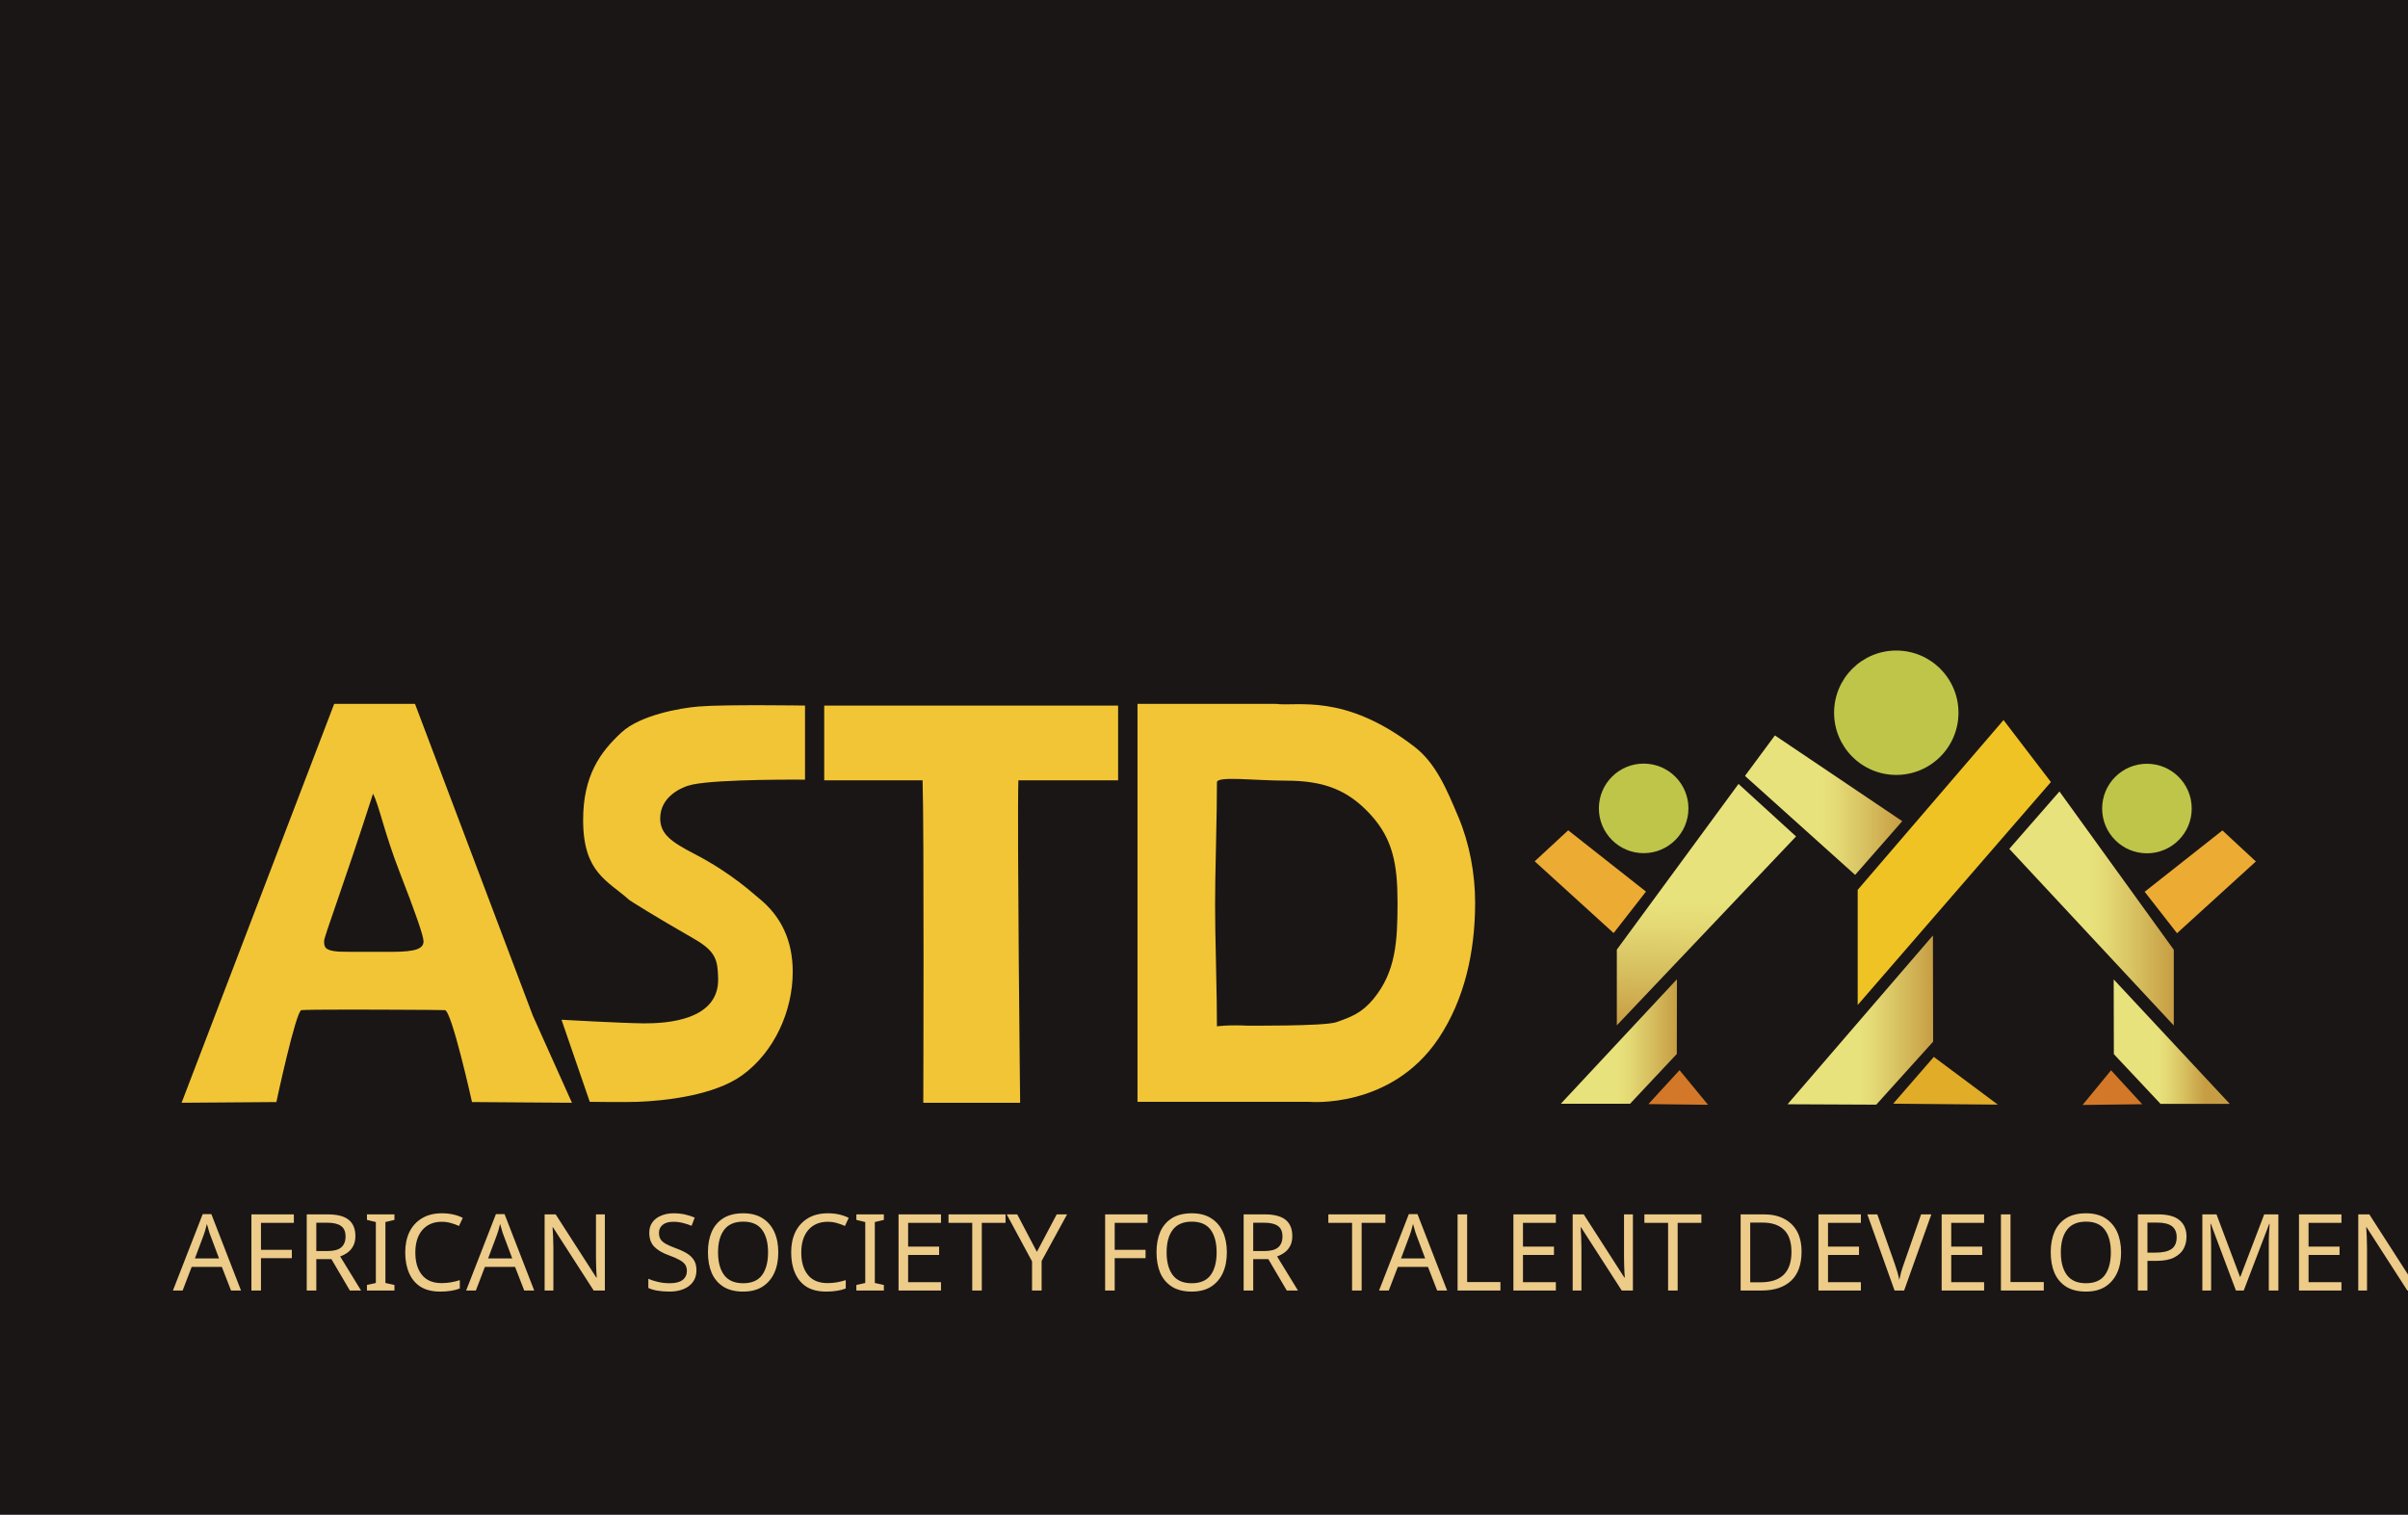
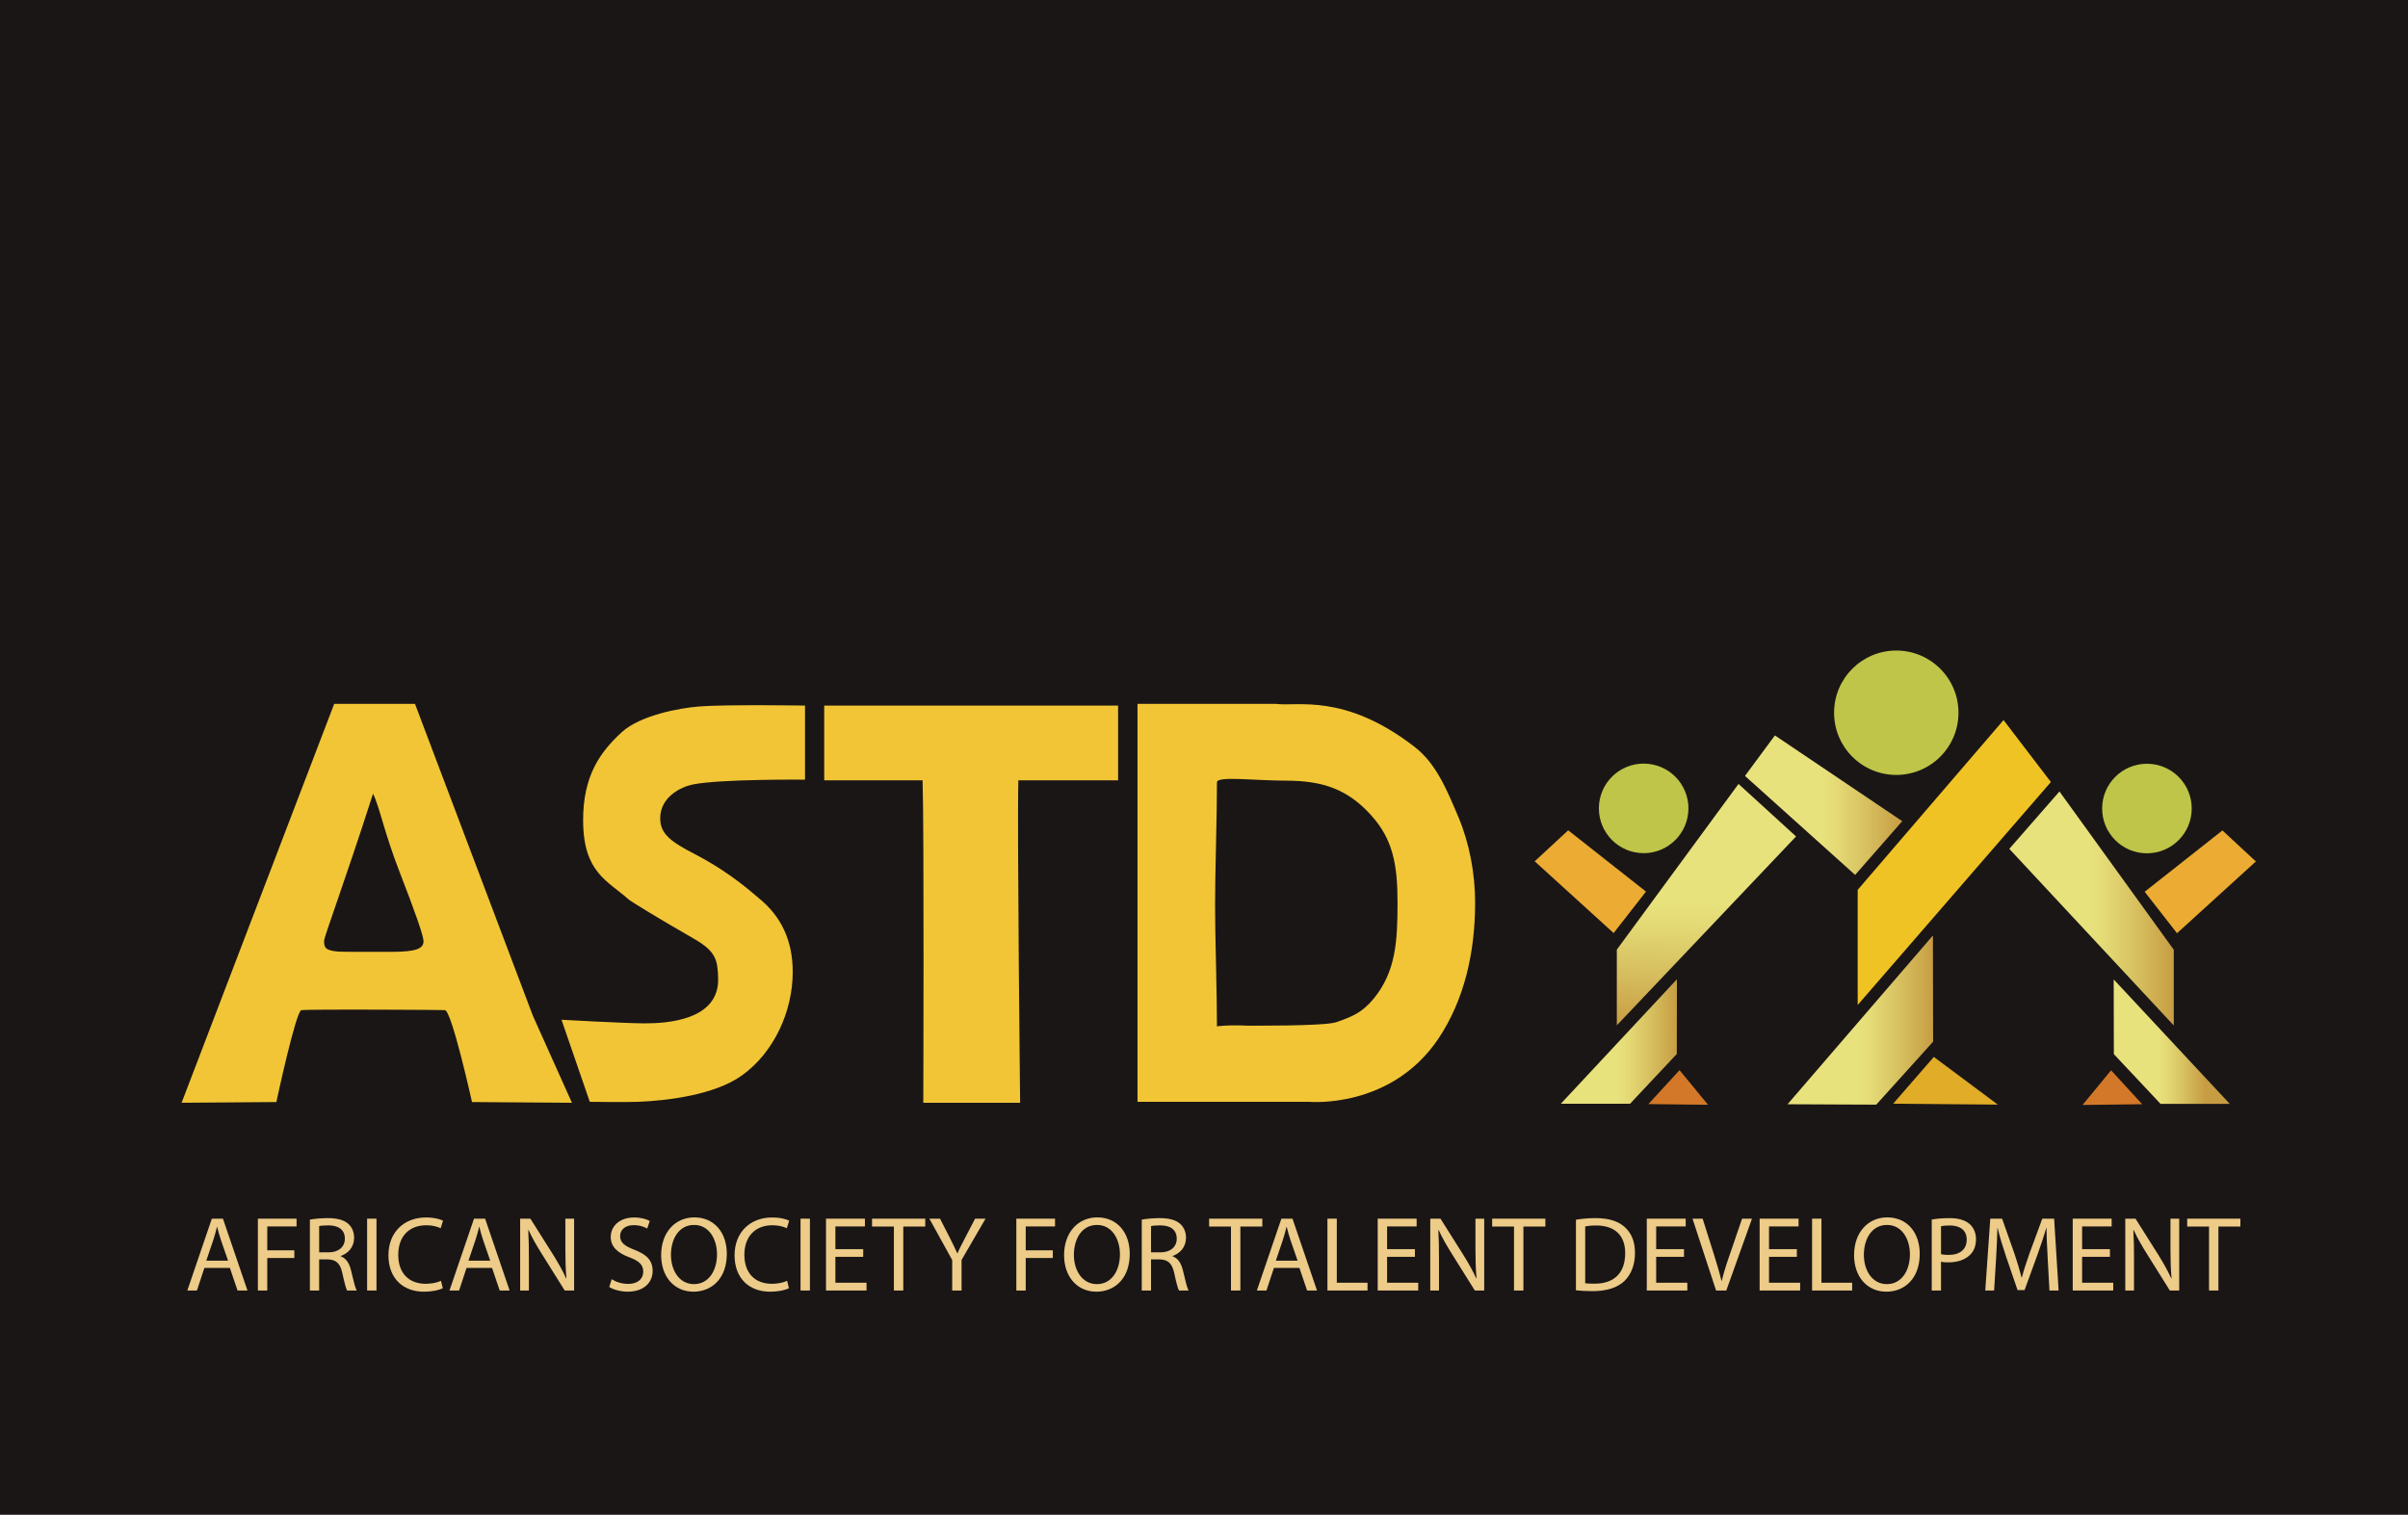
<svg xmlns="http://www.w3.org/2000/svg" version="1.1" id="Layer_1" x="0px" y="0px" width="279.163px" height="175.623px" viewBox="0 0 279.163 175.623" enable-background="new 0 0 279.163 175.623" xml:space="preserve">
  <rect fill="#1A1616" width="279.163" height="175.623" />
+   <rect x="18.994" y="75.313" fill="#F1C536" width="154.631" height="60.246" />
  <g>
-     <rect x="18.994" y="75.313" fill="#F1C536" width="154.631" height="60.246" />
+     <path fill="#1A1616" d="M149.106,90.509c-3.642,0-8.024-0.569-8.024,0.192c0,1.587-0.034,3.956-0.105,7.113   c-0.076,3.157-0.11,5.529-0.11,7.111c0,1.565,0.034,3.911,0.11,7.035c0.071,3.129,0.105,5.476,0.105,7.036   c0,0,1.235-0.196,3.703-0.075c-0.328-0.021,8.754,0.082,10.151-0.414c1.729-0.614,2.924-1.041,4.303-2.707   c2.568-3.129,2.779-6.603,2.779-11.152c0-4.443-0.543-7.348-3.074-10.144C156.312,91.602,153.507,90.509,149.106,90.509z" />
+     <path fill="#1A1616" d="M43.245,92.027c-3.418,10.637-5.67,16.55-5.67,17.065c0,0.7,0.063,1.11,1.627,1.235   c0.082,0.021,1.09,0.03,3.021,0.03h3.18c2.941,0,3.697-0.41,3.697-1.235c0-0.596-0.925-3.27-2.776-8.025   C44.536,96.492,43.983,93.469,43.245,92.027z" />
+     <path fill="#1A1616" d="M15.807,69.793l0.044,71.058h159.23l-0.047-68.928L15.807,69.793z M54.72,127.772   c0,0-2.355-10.622-3.143-10.657c-0.76-0.04-10.836-0.063-10.836-0.063c-3.39,0-5.322,0.023-5.795,0.063   c-0.639,0.054-2.907,10.657-2.907,10.657l-10.985,0.082l17.689-46.247h9.369l13.66,36.146l4.535,10.102L54.72,127.772z    M93.328,90.395c0,0-9.853-0.097-13.051,0.566c-1.325,0.277-3.739,1.43-3.739,3.919c0,1.85,1.326,2.749,3.979,4.128   c4.464,2.322,6.932,4.736,7.403,5.086c2.653,2.118,3.982,4.978,3.982,8.578c0,4.609-2.176,9.313-5.822,11.967   c-3.27,2.389-9.007,2.986-12.138,3.107c-1.393,0.057-5.569,0-5.569,0l-3.276-9.516c0,0,7.206,0.408,9.61,0.418   c2.511,0.007,8.725-0.316,8.547-5.267c-0.066-2.016-0.206-3.054-2.784-4.53c-4.683-2.684-7.437-4.428-7.542-4.526   c-2.478-2.231-5.3-3.129-5.325-9.169c-0.021-5.207,1.971-7.964,4.483-10.27c2.131-1.937,6.596-2.789,8.943-2.977   c3.068-0.249,12.298-0.105,12.298-0.105V90.395z M129.624,90.472H118.06c-0.151,5.563,0.207,37.388,0.207,37.388h-11.228   c0,0,0.104-31.721-0.084-37.388H95.553v-8.667h34.071V90.472z M166.796,120.361c-5.506,8.264-15.003,7.385-15.003,7.385h-19.921   v-0.18v-2.457V85.667v-3.862v-0.197h16.068c2.426,0.33,7.919-1.284,16.016,4.952c2.51,1.934,3.737,4.894,5.117,8.166   c1.289,3.044,1.941,6.591,1.941,9.923C171.015,110.429,169.757,115.91,166.796,120.361z" />
+     <path fill="#C5BF69" d="M96.949,88.789C96.818,88.821,96.941,88.945,96.949,88.789L96.949,88.789z" />
+     <path fill="#C5BF69" d="M127.253,82.992c-0.008-0.004-0.048-0.007-0.113-0.007C127.182,82.985,127.214,82.99,127.253,82.992z" />
+     <path fill="#C5BF69" d="M91.267,88.468c-0.008,0.021-0.021,0.04-0.029,0.063C91.161,88.744,91.198,88.646,91.267,88.468z" />
+   </g>
+   <g>
    <g>
-       <g>
-         <path fill="#1A1616" d="M149.106,90.509c-3.642,0-8.024-0.569-8.024,0.192c0,1.587-0.034,3.956-0.105,7.113     c-0.076,3.157-0.11,5.529-0.11,7.111c0,1.565,0.034,3.911,0.11,7.035c0.071,3.129,0.105,5.476,0.105,7.036     c0,0,1.235-0.196,3.703-0.075c-0.328-0.021,8.754,0.082,10.151-0.414c1.729-0.614,2.924-1.041,4.303-2.707     c2.568-3.129,2.779-6.603,2.779-11.152c0-4.443-0.543-7.348-3.074-10.144C156.312,91.602,153.507,90.509,149.106,90.509z" />
-         <path fill="#1A1616" d="M43.245,92.027c-3.418,10.637-5.67,16.55-5.67,17.065c0,0.7,0.063,1.11,1.627,1.235     c0.082,0.021,1.09,0.03,3.021,0.03h3.18c2.941,0,3.697-0.41,3.697-1.235c0-0.596-0.925-3.27-2.776-8.025     C44.536,96.492,43.983,93.469,43.245,92.027z" />
-         <path fill="#1A1616" d="M15.807,69.793l0.044,71.058h159.23l-0.047-68.928L15.807,69.793z M54.72,127.772     c0,0-2.355-10.622-3.143-10.657c-0.76-0.04-10.836-0.063-10.836-0.063c-3.39,0-5.322,0.023-5.795,0.063     c-0.639,0.054-2.907,10.657-2.907,10.657l-10.985,0.082l17.689-46.247h9.369l13.66,36.146l4.535,10.102L54.72,127.772z      M93.328,90.395c0,0-9.853-0.097-13.051,0.566c-1.325,0.277-3.739,1.43-3.739,3.919c0,1.85,1.326,2.749,3.979,4.128     c4.464,2.322,6.932,4.736,7.403,5.086c2.653,2.118,3.982,4.978,3.982,8.578c0,4.609-2.176,9.313-5.822,11.967     c-3.27,2.389-9.007,2.986-12.138,3.107c-1.393,0.057-5.569,0-5.569,0l-3.276-9.516c0,0,7.206,0.408,9.61,0.418     c2.511,0.007,8.725-0.316,8.547-5.267c-0.066-2.016-0.206-3.054-2.784-4.53c-4.683-2.684-7.437-4.428-7.542-4.526     c-2.478-2.231-5.3-3.129-5.325-9.169c-0.021-5.207,1.971-7.964,4.483-10.27c2.131-1.937,6.596-2.789,8.943-2.977     c3.068-0.249,12.298-0.105,12.298-0.105V90.395z M129.624,90.472H118.06c-0.151,5.563,0.207,37.388,0.207,37.388h-11.228     c0,0,0.104-31.721-0.084-37.388H95.553v-8.667h34.071V90.472z M166.796,120.361c-5.506,8.264-15.003,7.385-15.003,7.385h-19.921     v-0.18v-2.457V85.667v-3.862v-0.197h16.068c2.426,0.33,7.919-1.284,16.016,4.952c2.51,1.934,3.737,4.894,5.117,8.166     c1.289,3.044,1.941,6.591,1.941,9.923C171.015,110.429,169.757,115.91,166.796,120.361z" />
-         <path fill="#C5BF69" d="M96.949,88.789C96.818,88.821,96.941,88.945,96.949,88.789L96.949,88.789z" />
-         <path fill="#C5BF69" d="M127.253,82.992c-0.008-0.004-0.048-0.007-0.113-0.007C127.182,82.985,127.214,82.99,127.253,82.992z" />
-         <path fill="#C5BF69" d="M91.267,88.468c-0.008,0.021-0.021,0.04-0.029,0.063C91.161,88.744,91.198,88.646,91.267,88.468z" />
-       </g>
-       <g>
-         <rect x="16.089" y="140.851" fill="none" width="243.627" height="21.524" />
-         <text transform="matrix(1 0 0 1 20.0488 149.6221)" fill="#EDCB88" font-family="'MyriadPro-Regular'" font-size="12.355">AFRICAN SOCIETY FOR TALENT DEVELOPMENT</text>
-       </g>
-       <g>
-         <circle opacity="0.91" fill="#CFD64D" cx="219.839" cy="82.634" r="7.211" />
-         <polygon fill="#F0C324" points="232.272,83.484 237.763,90.668 215.365,116.518 215.365,103.17    " />
-         <linearGradient id="SVGID_1_" gradientUnits="userSpaceOnUse" x1="207.234" y1="118.268" x2="224.109" y2="118.268">
-           <stop offset="0" style="stop-color:#6F5322" />
-           <stop offset="0" style="stop-color:#755824" />
-           <stop offset="0" style="stop-color:#95722F" />
-           <stop offset="0" style="stop-color:#AF8638" />
-           <stop offset="0" style="stop-color:#BF933D" />
-           <stop offset="0" style="stop-color:#C5983F" />
-           <stop offset="0" style="stop-color:#C79B41" />
-           <stop offset="0" style="stop-color:#D0B051" />
-           <stop offset="0" style="stop-color:#D8C160" />
-           <stop offset="0" style="stop-color:#DFD06D" />
-           <stop offset="0" style="stop-color:#E4DA76" />
-           <stop offset="0" style="stop-color:#E7E07B" />
-           <stop offset="0" style="stop-color:#E8E27C" />
-           <stop offset="0.421" style="stop-color:#E8E27C" />
-           <stop offset="0.491" style="stop-color:#E8E27C" />
-           <stop offset="0.596" style="stop-color:#E3D874" />
-           <stop offset="0.783" style="stop-color:#D6BE5E" />
-           <stop offset="1" style="stop-color:#C79D43" />
-         </linearGradient>
-         <polygon fill="url(#SVGID_1_)" points="224.086,108.46 224.109,120.771 217.517,128.074 207.234,128.027    " />
-         <polyline fill="#E1AC27" points="231.612,128.07 219.479,127.962 224.191,122.539    " />
-         <path opacity="0.91" fill="#CFD64D" d="M185.36,93.723c0,2.866,2.326,5.193,5.195,5.193c2.862,0,5.188-2.327,5.188-5.193     c0-2.869-2.326-5.191-5.188-5.191C187.687,88.531,185.36,90.854,185.36,93.723z" />
-         <linearGradient id="SVGID_2_" gradientUnits="userSpaceOnUse" x1="198.052" y1="90.83" x2="197.559" y2="119.055">
-           <stop offset="0" style="stop-color:#6F5322" />
-           <stop offset="0" style="stop-color:#755824" />
-           <stop offset="0" style="stop-color:#95722F" />
-           <stop offset="0" style="stop-color:#AF8638" />
-           <stop offset="0" style="stop-color:#BF933D" />
-           <stop offset="0" style="stop-color:#C5983F" />
-           <stop offset="0" style="stop-color:#C79B41" />
-           <stop offset="0" style="stop-color:#D0B051" />
-           <stop offset="0" style="stop-color:#D8C160" />
-           <stop offset="0" style="stop-color:#DFD06D" />
-           <stop offset="0" style="stop-color:#E4DA76" />
-           <stop offset="0" style="stop-color:#E7E07B" />
-           <stop offset="0" style="stop-color:#E8E27C" />
-           <stop offset="0.421" style="stop-color:#E8E27C" />
-           <stop offset="0.491" style="stop-color:#E8E27C" />
-           <stop offset="0.596" style="stop-color:#E3D874" />
-           <stop offset="0.783" style="stop-color:#D6BE5E" />
-           <stop offset="1" style="stop-color:#C79D43" />
-         </linearGradient>
-         <polygon fill="url(#SVGID_2_)" points="201.549,90.891 208.219,96.978 187.441,118.878 187.441,110.101    " />
-         <linearGradient id="SVGID_3_" gradientUnits="userSpaceOnUse" x1="180.949" y1="120.752" x2="194.409" y2="120.752">
-           <stop offset="0" style="stop-color:#6F5322" />
-           <stop offset="0" style="stop-color:#755824" />
-           <stop offset="0" style="stop-color:#95722F" />
-           <stop offset="0" style="stop-color:#AF8638" />
-           <stop offset="0" style="stop-color:#BF933D" />
-           <stop offset="0" style="stop-color:#C5983F" />
-           <stop offset="0" style="stop-color:#C79B41" />
-           <stop offset="0" style="stop-color:#D0B051" />
-           <stop offset="0" style="stop-color:#D8C160" />
-           <stop offset="0" style="stop-color:#DFD06D" />
-           <stop offset="0" style="stop-color:#E4DA76" />
-           <stop offset="0" style="stop-color:#E7E07B" />
-           <stop offset="0" style="stop-color:#E8E27C" />
-           <stop offset="0.421" style="stop-color:#E8E27C" />
-           <stop offset="0.491" style="stop-color:#E8E27C" />
-           <stop offset="0.596" style="stop-color:#E3D874" />
-           <stop offset="0.783" style="stop-color:#D6BE5E" />
-           <stop offset="1" style="stop-color:#C79D43" />
-         </linearGradient>
-         <path fill="url(#SVGID_3_)" d="M194.409,113.536l-0.015,8.66l-5.418,5.772c0,0-4.889,0-8.027,0L194.409,113.536z" />
-         <polygon fill="#D37828" points="198.017,128.091 194.711,124.074 191.104,128.007    " />
-         <path fill="none" stroke="#171717" stroke-width="0.25" stroke-miterlimit="10" d="M212.69,110.471" />
-         <polygon fill="#ECAB33" points="181.802,96.266 177.92,99.86 187.069,108.179 190.821,103.371    " />
-         <linearGradient id="SVGID_4_" gradientUnits="userSpaceOnUse" x1="202.296" y1="93.351" x2="220.529" y2="93.351">
-           <stop offset="0" style="stop-color:#6F5322" />
-           <stop offset="0" style="stop-color:#755824" />
-           <stop offset="0" style="stop-color:#95722F" />
-           <stop offset="0" style="stop-color:#AF8638" />
-           <stop offset="0" style="stop-color:#BF933D" />
-           <stop offset="0" style="stop-color:#C5983F" />
-           <stop offset="0" style="stop-color:#C79B41" />
-           <stop offset="0" style="stop-color:#D0B051" />
-           <stop offset="0" style="stop-color:#D8C160" />
-           <stop offset="0" style="stop-color:#DFD06D" />
-           <stop offset="0" style="stop-color:#E4DA76" />
-           <stop offset="0" style="stop-color:#E7E07B" />
-           <stop offset="0" style="stop-color:#E8E27C" />
-           <stop offset="0.421" style="stop-color:#E8E27C" />
-           <stop offset="0.491" style="stop-color:#E8E27C" />
-           <stop offset="0.596" style="stop-color:#E3D874" />
-           <stop offset="0.783" style="stop-color:#D6BE5E" />
-           <stop offset="1" style="stop-color:#C79D43" />
-         </linearGradient>
-         <polygon fill="url(#SVGID_4_)" points="205.768,85.266 202.296,89.958 215.069,101.436 220.529,95.206    " />
-         <path fill="none" stroke="#9AA038" stroke-width="5" stroke-miterlimit="10" d="M198.649,80.921" />
-         <path opacity="0.91" fill="#CFD64D" d="M254.09,93.741c0,2.868-2.326,5.191-5.195,5.191c-2.862,0-5.191-2.323-5.191-5.191     c0-2.869,2.329-5.191,5.191-5.191C251.764,88.55,254.09,90.872,254.09,93.741z" />
-         <linearGradient id="SVGID_5_" gradientUnits="userSpaceOnUse" x1="232.94" y1="105.328" x2="252.01" y2="105.328">
-           <stop offset="0" style="stop-color:#6F5322" />
-           <stop offset="0" style="stop-color:#755824" />
-           <stop offset="0" style="stop-color:#95722F" />
-           <stop offset="0" style="stop-color:#AF8638" />
-           <stop offset="0" style="stop-color:#BF933D" />
-           <stop offset="0" style="stop-color:#C5983F" />
-           <stop offset="0" style="stop-color:#C79B41" />
-           <stop offset="0" style="stop-color:#D0B051" />
-           <stop offset="0" style="stop-color:#D8C160" />
-           <stop offset="0" style="stop-color:#DFD06D" />
-           <stop offset="0" style="stop-color:#E4DA76" />
-           <stop offset="0" style="stop-color:#E7E07B" />
-           <stop offset="0" style="stop-color:#E8E27C" />
-           <stop offset="0.421" style="stop-color:#E8E27C" />
-           <stop offset="0.491" style="stop-color:#E8E27C" />
-           <stop offset="0.596" style="stop-color:#E3D874" />
-           <stop offset="0.783" style="stop-color:#D6BE5E" />
-           <stop offset="1" style="stop-color:#C79D43" />
-         </linearGradient>
-         <polygon fill="url(#SVGID_5_)" points="238.755,91.763 232.94,98.417 252.01,118.895 252.01,110.117    " />
-         <linearGradient id="SVGID_6_" gradientUnits="userSpaceOnUse" x1="245.044" y1="120.769" x2="255.629" y2="120.769">
-           <stop offset="0" style="stop-color:#6F5322" />
-           <stop offset="0" style="stop-color:#755824" />
-           <stop offset="0" style="stop-color:#95722F" />
-           <stop offset="0" style="stop-color:#AF8638" />
-           <stop offset="0" style="stop-color:#BF933D" />
-           <stop offset="0" style="stop-color:#C5983F" />
-           <stop offset="0" style="stop-color:#C79B41" />
-           <stop offset="0" style="stop-color:#D0B051" />
-           <stop offset="0" style="stop-color:#D8C160" />
-           <stop offset="0" style="stop-color:#DFD06D" />
-           <stop offset="0" style="stop-color:#E4DA76" />
-           <stop offset="0" style="stop-color:#E7E07B" />
-           <stop offset="0" style="stop-color:#E8E27C" />
-           <stop offset="0.421" style="stop-color:#E8E27C" />
-           <stop offset="0.491" style="stop-color:#E8E27C" />
-           <stop offset="0.596" style="stop-color:#E3D874" />
-           <stop offset="0.783" style="stop-color:#D6BE5E" />
-           <stop offset="1" style="stop-color:#C79D43" />
-         </linearGradient>
-         <path fill="url(#SVGID_6_)" d="M245.044,113.555l0.018,8.658l5.413,5.772c0,0,4.884,0,8.027,0L245.044,113.555z" />
-         <polygon fill="#D37828" points="241.434,128.109 244.739,124.09 248.347,128.023    " />
-         <polygon fill="#ECAB33" points="257.648,96.281 261.527,99.879 252.385,108.197 248.635,103.391    " />
-       </g>
+       <path fill="#EDCB88" d="M23.694,147.002l-0.865,2.62h-1.112l2.843-8.33h1.286l2.843,8.33h-1.15l-0.89-2.62H23.694z     M26.438,146.161l-0.828-2.397c-0.186-0.544-0.309-1.038-0.433-1.521h-0.024c-0.124,0.482-0.247,1.001-0.42,1.508l-0.816,2.41    H26.438z" />
+       <path fill="#EDCB88" d="M29.896,141.292h4.486v0.902h-3.398v2.769h3.14v0.89h-3.14v3.77h-1.088V141.292z" />
+       <path fill="#EDCB88" d="M35.926,141.403c0.544-0.1,1.335-0.174,2.063-0.174c1.15,0,1.904,0.223,2.41,0.681    c0.408,0.37,0.655,0.938,0.655,1.594c0,1.088-0.692,1.817-1.557,2.113v0.037c0.63,0.223,1.013,0.816,1.211,1.682    c0.271,1.161,0.47,1.965,0.643,2.286h-1.112c-0.136-0.247-0.321-0.952-0.544-1.99c-0.247-1.149-0.704-1.582-1.681-1.619h-1.014    v3.609h-1.075V141.403z M37.001,145.197h1.1c1.149,0,1.879-0.63,1.879-1.582c0-1.075-0.778-1.545-1.916-1.545    c-0.519,0-0.877,0.037-1.063,0.087V145.197z" />
+       <path fill="#EDCB88" d="M43.647,141.292v8.33H42.56v-8.33H43.647z" />
+       <path fill="#EDCB88" d="M51.334,149.362c-0.383,0.198-1.187,0.396-2.2,0.396c-2.348,0-4.103-1.483-4.103-4.227    c0-2.62,1.767-4.376,4.351-4.376c1.025,0,1.693,0.223,1.978,0.371l-0.272,0.878c-0.396-0.198-0.977-0.347-1.668-0.347    c-1.953,0-3.251,1.249-3.251,3.437c0,2.052,1.174,3.35,3.188,3.35c0.668,0,1.335-0.137,1.768-0.347L51.334,149.362z" />
+       <path fill="#EDCB88" d="M54.088,147.002l-0.865,2.62H52.11l2.843-8.33h1.286l2.843,8.33h-1.149l-0.891-2.62H54.088z     M56.832,146.161l-0.828-2.397c-0.186-0.544-0.309-1.038-0.433-1.521h-0.024c-0.124,0.482-0.247,1.001-0.42,1.508l-0.816,2.41    H56.832z" />
+       <path fill="#EDCB88" d="M60.303,149.622v-8.33h1.187l2.657,4.214c0.605,0.977,1.1,1.854,1.483,2.707l0.037-0.012    c-0.1-1.113-0.124-2.126-0.124-3.424v-3.485h1.014v8.33h-1.088l-2.645-4.227c-0.581-0.928-1.138-1.879-1.545-2.781l-0.037,0.013    c0.062,1.05,0.074,2.051,0.074,3.436v3.56H60.303z" />
+       <path fill="#EDCB88" d="M70.915,148.312c0.481,0.31,1.174,0.544,1.915,0.544c1.101,0,1.743-0.581,1.743-1.421    c0-0.767-0.445-1.224-1.569-1.644c-1.36-0.495-2.2-1.212-2.2-2.373c0-1.298,1.075-2.263,2.694-2.263    c0.84,0,1.471,0.198,1.829,0.408l-0.297,0.878c-0.26-0.161-0.815-0.396-1.569-0.396c-1.138,0-1.569,0.68-1.569,1.248    c0,0.778,0.506,1.162,1.655,1.606c1.409,0.544,2.114,1.224,2.114,2.447c0,1.285-0.939,2.41-2.905,2.41    c-0.803,0-1.681-0.247-2.125-0.544L70.915,148.312z" />
+       <path fill="#EDCB88" d="M84.261,145.37c0,2.855-1.743,4.388-3.869,4.388c-2.212,0-3.744-1.718-3.744-4.239    c0-2.645,1.631-4.375,3.855-4.375C82.79,141.144,84.261,142.886,84.261,145.37z M77.784,145.494c0,1.792,0.964,3.387,2.67,3.387    c1.705,0,2.67-1.57,2.67-3.461c0-1.669-0.865-3.399-2.658-3.399C78.674,142.021,77.784,143.677,77.784,145.494z" />
+       <path fill="#EDCB88" d="M91.463,149.362c-0.383,0.198-1.187,0.396-2.2,0.396c-2.348,0-4.103-1.483-4.103-4.227    c0-2.62,1.767-4.376,4.351-4.376c1.025,0,1.693,0.223,1.978,0.371l-0.272,0.878c-0.396-0.198-0.977-0.347-1.668-0.347    c-1.953,0-3.251,1.249-3.251,3.437c0,2.052,1.174,3.35,3.188,3.35c0.668,0,1.335-0.137,1.768-0.347L91.463,149.362z" />
+       <path fill="#EDCB88" d="M93.896,141.292v8.33h-1.088v-8.33H93.896z" />
+       <path fill="#EDCB88" d="M100.074,145.717h-3.226v3.003h3.609v0.902h-4.697v-8.33h4.512v0.902h-3.424v2.632h3.226V145.717z" />
+       <path fill="#EDCB88" d="M103.631,142.206h-2.534v-0.914h6.168v0.914h-2.546v7.416h-1.088V142.206z" />
+       <path fill="#EDCB88" d="M110.389,149.622v-3.535l-2.645-4.795h1.235l1.175,2.299c0.309,0.63,0.568,1.137,0.828,1.718h0.024    c0.223-0.544,0.52-1.088,0.841-1.718l1.198-2.299h1.212l-2.781,4.783v3.547H110.389z" />
+       <path fill="#EDCB88" d="M117.825,141.292h4.486v0.902h-3.398v2.769h3.14v0.89h-3.14v3.77h-1.088V141.292z" />
+       <path fill="#EDCB88" d="M130.974,145.37c0,2.855-1.743,4.388-3.869,4.388c-2.212,0-3.744-1.718-3.744-4.239    c0-2.645,1.631-4.375,3.855-4.375C129.503,141.144,130.974,142.886,130.974,145.37z M124.497,145.494    c0,1.792,0.964,3.387,2.67,3.387c1.705,0,2.67-1.57,2.67-3.461c0-1.669-0.865-3.399-2.658-3.399    C125.387,142.021,124.497,143.677,124.497,145.494z" />
+       <path fill="#EDCB88" d="M132.367,141.403c0.544-0.1,1.335-0.174,2.063-0.174c1.15,0,1.904,0.223,2.41,0.681    c0.408,0.37,0.655,0.938,0.655,1.594c0,1.088-0.692,1.817-1.557,2.113v0.037c0.63,0.223,1.013,0.816,1.211,1.682    c0.271,1.161,0.47,1.965,0.643,2.286h-1.112c-0.136-0.247-0.321-0.952-0.544-1.99c-0.247-1.149-0.704-1.582-1.681-1.619h-1.014    v3.609h-1.075V141.403z M133.442,145.197h1.1c1.149,0,1.879-0.63,1.879-1.582c0-1.075-0.778-1.545-1.916-1.545    c-0.519,0-0.877,0.037-1.063,0.087V145.197z" />
+       <path fill="#EDCB88" d="M142.709,142.206h-2.534v-0.914h6.168v0.914h-2.546v7.416h-1.088V142.206z" />
+       <path fill="#EDCB88" d="M147.688,147.002l-0.865,2.62h-1.112l2.843-8.33h1.286l2.843,8.33h-1.149l-0.891-2.62H147.688z     M150.432,146.161l-0.828-2.397c-0.186-0.544-0.309-1.038-0.433-1.521h-0.024c-0.124,0.482-0.247,1.001-0.42,1.508l-0.816,2.41    H150.432z" />
+       <path fill="#EDCB88" d="M153.89,141.292h1.088v7.428h3.56v0.902h-4.647V141.292z" />
+       <path fill="#EDCB88" d="M164.034,145.717h-3.226v3.003h3.609v0.902h-4.697v-8.33h4.512v0.902h-3.424v2.632h3.226V145.717z" />
+       <path fill="#EDCB88" d="M165.812,149.622v-8.33h1.187l2.657,4.214c0.605,0.977,1.1,1.854,1.483,2.707l0.037-0.012    c-0.1-1.113-0.124-2.126-0.124-3.424v-3.485h1.014v8.33h-1.088l-2.645-4.227c-0.581-0.928-1.138-1.879-1.545-2.781l-0.037,0.013    c0.062,1.05,0.074,2.051,0.074,3.436v3.56H165.812z" />
+       <path fill="#EDCB88" d="M175.522,142.206h-2.534v-0.914h6.168v0.914h-2.546v7.416h-1.088V142.206z" />
+       <path fill="#EDCB88" d="M182.7,141.415c0.655-0.111,1.434-0.186,2.286-0.186c1.545,0,2.646,0.371,3.374,1.039    c0.754,0.68,1.187,1.644,1.187,2.99c0,1.36-0.433,2.473-1.198,3.238c-0.791,0.779-2.076,1.199-3.695,1.199    c-0.779,0-1.409-0.037-1.953-0.099V141.415z M183.775,148.781c0.271,0.037,0.667,0.05,1.088,0.05c2.311,0,3.547-1.285,3.547-3.535    c0.013-1.965-1.1-3.213-3.374-3.213c-0.557,0-0.977,0.049-1.261,0.111V148.781z" />
+       <path fill="#EDCB88" d="M195.229,145.717h-3.226v3.003h3.609v0.902h-4.697v-8.33h4.512v0.902h-3.424v2.632h3.226V145.717z" />
+       <path fill="#EDCB88" d="M198.946,149.622l-2.731-8.33h1.174l1.298,4.104c0.347,1.124,0.655,2.138,0.89,3.114h0.025    c0.234-0.964,0.568-2.015,0.951-3.103l1.409-4.115h1.149l-2.979,8.33H198.946z" />
+       <path fill="#EDCB88" d="M208.312,145.717h-3.226v3.003h3.609v0.902h-4.697v-8.33h4.512v0.902h-3.424v2.632h3.226V145.717z" />
+       <path fill="#EDCB88" d="M210.076,141.292h1.088v7.428h3.56v0.902h-4.647V141.292z" />
+       <path fill="#EDCB88" d="M222.558,145.37c0,2.855-1.743,4.388-3.869,4.388c-2.212,0-3.744-1.718-3.744-4.239    c0-2.645,1.631-4.375,3.855-4.375C221.087,141.144,222.558,142.886,222.558,145.37z M216.081,145.494    c0,1.792,0.964,3.387,2.67,3.387c1.705,0,2.67-1.57,2.67-3.461c0-1.669-0.865-3.399-2.658-3.399    C216.971,142.021,216.081,143.677,216.081,145.494z" />
+       <path fill="#EDCB88" d="M223.951,141.391c0.519-0.087,1.199-0.161,2.063-0.161c1.063,0,1.842,0.248,2.336,0.692    c0.445,0.396,0.729,1.001,0.729,1.743c0,0.754-0.223,1.347-0.643,1.779c-0.581,0.605-1.495,0.915-2.546,0.915    c-0.321,0-0.618-0.013-0.865-0.074v3.337h-1.075V141.391z M225.026,145.407c0.234,0.062,0.531,0.087,0.89,0.087    c1.298,0,2.089-0.643,2.089-1.768c0-1.112-0.791-1.644-1.965-1.644c-0.47,0-0.828,0.037-1.014,0.086V145.407z" />
+       <path fill="#EDCB88" d="M237.396,145.964c-0.063-1.162-0.137-2.571-0.137-3.597h-0.024c-0.297,0.964-0.63,2.015-1.051,3.164    l-1.471,4.041h-0.815l-1.359-3.967c-0.396-1.187-0.717-2.25-0.952-3.238h-0.024c-0.024,1.038-0.087,2.422-0.161,3.683    l-0.222,3.572h-1.026l0.581-8.33h1.372l1.421,4.029c0.347,1.025,0.618,1.94,0.841,2.806h0.024c0.223-0.841,0.52-1.756,0.89-2.806    l1.483-4.029h1.372l0.52,8.33h-1.063L237.396,145.964z" />
+       <path fill="#EDCB88" d="M244.608,145.717h-3.226v3.003h3.609v0.902h-4.697v-8.33h4.512v0.902h-3.424v2.632h3.226V145.717z" />
+       <path fill="#EDCB88" d="M246.386,149.622v-8.33h1.187l2.657,4.214c0.605,0.977,1.1,1.854,1.483,2.707l0.037-0.012    c-0.1-1.113-0.124-2.126-0.124-3.424v-3.485h1.014v8.33h-1.088l-2.645-4.227c-0.581-0.928-1.138-1.879-1.545-2.781l-0.037,0.013    c0.062,1.05,0.074,2.051,0.074,3.436v3.56H246.386z" />
+       <path fill="#EDCB88" d="M256.097,142.206h-2.534v-0.914h6.168v0.914h-2.546v7.416h-1.088V142.206z" />
    </g>
  </g>
+   <g>
+     <circle opacity="0.91" fill="#CFD64D" cx="219.839" cy="82.634" r="7.211" />
+     <polygon fill="#F0C324" points="232.272,83.484 237.763,90.668 215.365,116.518 215.365,103.17  " />
+     <linearGradient id="SVGID_1_" gradientUnits="userSpaceOnUse" x1="207.234" y1="118.268" x2="224.109" y2="118.268">
+       <stop offset="0" style="stop-color:#6F5322" />
+       <stop offset="0" style="stop-color:#755824" />
+       <stop offset="0" style="stop-color:#95722F" />
+       <stop offset="0" style="stop-color:#AF8638" />
+       <stop offset="0" style="stop-color:#BF933D" />
+       <stop offset="0" style="stop-color:#C5983F" />
+       <stop offset="0" style="stop-color:#C79B41" />
+       <stop offset="0" style="stop-color:#D0B051" />
+       <stop offset="0" style="stop-color:#D8C160" />
+       <stop offset="0" style="stop-color:#DFD06D" />
+       <stop offset="0" style="stop-color:#E4DA76" />
+       <stop offset="0" style="stop-color:#E7E07B" />
+       <stop offset="0" style="stop-color:#E8E27C" />
+       <stop offset="0.421" style="stop-color:#E8E27C" />
+       <stop offset="0.491" style="stop-color:#E8E27C" />
+       <stop offset="0.596" style="stop-color:#E3D874" />
+       <stop offset="0.783" style="stop-color:#D6BE5E" />
+       <stop offset="1" style="stop-color:#C79D43" />
+     </linearGradient>
+     <polygon fill="url(#SVGID_1_)" points="224.086,108.46 224.109,120.771 217.517,128.074 207.234,128.027  " />
+     <polyline fill="#E1AC27" points="231.612,128.07 219.479,127.962 224.191,122.539  " />
+     <path opacity="0.91" fill="#CFD64D" d="M185.36,93.723c0,2.866,2.326,5.193,5.195,5.193c2.862,0,5.188-2.327,5.188-5.193   c0-2.869-2.326-5.191-5.188-5.191C187.687,88.531,185.36,90.854,185.36,93.723z" />
+     <linearGradient id="SVGID_2_" gradientUnits="userSpaceOnUse" x1="198.052" y1="90.83" x2="197.559" y2="119.055">
+       <stop offset="0" style="stop-color:#6F5322" />
+       <stop offset="0" style="stop-color:#755824" />
+       <stop offset="0" style="stop-color:#95722F" />
+       <stop offset="0" style="stop-color:#AF8638" />
+       <stop offset="0" style="stop-color:#BF933D" />
+       <stop offset="0" style="stop-color:#C5983F" />
+       <stop offset="0" style="stop-color:#C79B41" />
+       <stop offset="0" style="stop-color:#D0B051" />
+       <stop offset="0" style="stop-color:#D8C160" />
+       <stop offset="0" style="stop-color:#DFD06D" />
+       <stop offset="0" style="stop-color:#E4DA76" />
+       <stop offset="0" style="stop-color:#E7E07B" />
+       <stop offset="0" style="stop-color:#E8E27C" />
+       <stop offset="0.421" style="stop-color:#E8E27C" />
+       <stop offset="0.491" style="stop-color:#E8E27C" />
+       <stop offset="0.596" style="stop-color:#E3D874" />
+       <stop offset="0.783" style="stop-color:#D6BE5E" />
+       <stop offset="1" style="stop-color:#C79D43" />
+     </linearGradient>
+     <polygon fill="url(#SVGID_2_)" points="201.549,90.891 208.219,96.978 187.441,118.878 187.441,110.101  " />
+     <linearGradient id="SVGID_3_" gradientUnits="userSpaceOnUse" x1="180.949" y1="120.752" x2="194.409" y2="120.752">
+       <stop offset="0" style="stop-color:#6F5322" />
+       <stop offset="0" style="stop-color:#755824" />
+       <stop offset="0" style="stop-color:#95722F" />
+       <stop offset="0" style="stop-color:#AF8638" />
+       <stop offset="0" style="stop-color:#BF933D" />
+       <stop offset="0" style="stop-color:#C5983F" />
+       <stop offset="0" style="stop-color:#C79B41" />
+       <stop offset="0" style="stop-color:#D0B051" />
+       <stop offset="0" style="stop-color:#D8C160" />
+       <stop offset="0" style="stop-color:#DFD06D" />
+       <stop offset="0" style="stop-color:#E4DA76" />
+       <stop offset="0" style="stop-color:#E7E07B" />
+       <stop offset="0" style="stop-color:#E8E27C" />
+       <stop offset="0.421" style="stop-color:#E8E27C" />
+       <stop offset="0.491" style="stop-color:#E8E27C" />
+       <stop offset="0.596" style="stop-color:#E3D874" />
+       <stop offset="0.783" style="stop-color:#D6BE5E" />
+       <stop offset="1" style="stop-color:#C79D43" />
+     </linearGradient>
+     <path fill="url(#SVGID_3_)" d="M194.409,113.536l-0.015,8.66l-5.418,5.772c0,0-4.889,0-8.027,0L194.409,113.536z" />
+     <polygon fill="#D37828" points="198.017,128.091 194.711,124.074 191.104,128.007  " />
+     <path fill="none" stroke="#171717" stroke-width="0.25" stroke-miterlimit="10" d="M212.69,110.471" />
+     <polygon fill="#ECAB33" points="181.802,96.266 177.92,99.86 187.069,108.179 190.821,103.371  " />
+     <linearGradient id="SVGID_4_" gradientUnits="userSpaceOnUse" x1="202.296" y1="93.351" x2="220.529" y2="93.351">
+       <stop offset="0" style="stop-color:#6F5322" />
+       <stop offset="0" style="stop-color:#755824" />
+       <stop offset="0" style="stop-color:#95722F" />
+       <stop offset="0" style="stop-color:#AF8638" />
+       <stop offset="0" style="stop-color:#BF933D" />
+       <stop offset="0" style="stop-color:#C5983F" />
+       <stop offset="0" style="stop-color:#C79B41" />
+       <stop offset="0" style="stop-color:#D0B051" />
+       <stop offset="0" style="stop-color:#D8C160" />
+       <stop offset="0" style="stop-color:#DFD06D" />
+       <stop offset="0" style="stop-color:#E4DA76" />
+       <stop offset="0" style="stop-color:#E7E07B" />
+       <stop offset="0" style="stop-color:#E8E27C" />
+       <stop offset="0.421" style="stop-color:#E8E27C" />
+       <stop offset="0.491" style="stop-color:#E8E27C" />
+       <stop offset="0.596" style="stop-color:#E3D874" />
+       <stop offset="0.783" style="stop-color:#D6BE5E" />
+       <stop offset="1" style="stop-color:#C79D43" />
+     </linearGradient>
+     <polygon fill="url(#SVGID_4_)" points="205.768,85.266 202.296,89.958 215.069,101.436 220.529,95.206  " />
+     <path fill="none" stroke="#9AA038" stroke-width="5" stroke-miterlimit="10" d="M198.649,80.921" />
+     <path opacity="0.91" fill="#CFD64D" d="M254.09,93.741c0,2.868-2.326,5.191-5.195,5.191c-2.862,0-5.191-2.323-5.191-5.191   c0-2.869,2.329-5.191,5.191-5.191C251.764,88.55,254.09,90.872,254.09,93.741z" />
+     <linearGradient id="SVGID_5_" gradientUnits="userSpaceOnUse" x1="232.94" y1="105.328" x2="252.01" y2="105.328">
+       <stop offset="0" style="stop-color:#6F5322" />
+       <stop offset="0" style="stop-color:#755824" />
+       <stop offset="0" style="stop-color:#95722F" />
+       <stop offset="0" style="stop-color:#AF8638" />
+       <stop offset="0" style="stop-color:#BF933D" />
+       <stop offset="0" style="stop-color:#C5983F" />
+       <stop offset="0" style="stop-color:#C79B41" />
+       <stop offset="0" style="stop-color:#D0B051" />
+       <stop offset="0" style="stop-color:#D8C160" />
+       <stop offset="0" style="stop-color:#DFD06D" />
+       <stop offset="0" style="stop-color:#E4DA76" />
+       <stop offset="0" style="stop-color:#E7E07B" />
+       <stop offset="0" style="stop-color:#E8E27C" />
+       <stop offset="0.421" style="stop-color:#E8E27C" />
+       <stop offset="0.491" style="stop-color:#E8E27C" />
+       <stop offset="0.596" style="stop-color:#E3D874" />
+       <stop offset="0.783" style="stop-color:#D6BE5E" />
+       <stop offset="1" style="stop-color:#C79D43" />
+     </linearGradient>
+     <polygon fill="url(#SVGID_5_)" points="238.755,91.763 232.94,98.417 252.01,118.895 252.01,110.117  " />
+     <linearGradient id="SVGID_6_" gradientUnits="userSpaceOnUse" x1="245.044" y1="120.769" x2="255.629" y2="120.769">
+       <stop offset="0" style="stop-color:#6F5322" />
+       <stop offset="0" style="stop-color:#755824" />
+       <stop offset="0" style="stop-color:#95722F" />
+       <stop offset="0" style="stop-color:#AF8638" />
+       <stop offset="0" style="stop-color:#BF933D" />
+       <stop offset="0" style="stop-color:#C5983F" />
+       <stop offset="0" style="stop-color:#C79B41" />
+       <stop offset="0" style="stop-color:#D0B051" />
+       <stop offset="0" style="stop-color:#D8C160" />
+       <stop offset="0" style="stop-color:#DFD06D" />
+       <stop offset="0" style="stop-color:#E4DA76" />
+       <stop offset="0" style="stop-color:#E7E07B" />
+       <stop offset="0" style="stop-color:#E8E27C" />
+       <stop offset="0.421" style="stop-color:#E8E27C" />
+       <stop offset="0.491" style="stop-color:#E8E27C" />
+       <stop offset="0.596" style="stop-color:#E3D874" />
+       <stop offset="0.783" style="stop-color:#D6BE5E" />
+       <stop offset="1" style="stop-color:#C79D43" />
+     </linearGradient>
+     <path fill="url(#SVGID_6_)" d="M245.044,113.555l0.018,8.658l5.413,5.772c0,0,4.884,0,8.027,0L245.044,113.555z" />
+     <polygon fill="#D37828" points="241.434,128.109 244.739,124.09 248.347,128.023  " />
+     <polygon fill="#ECAB33" points="257.648,96.281 261.527,99.879 252.385,108.197 248.635,103.391  " />
+   </g>
</svg>
